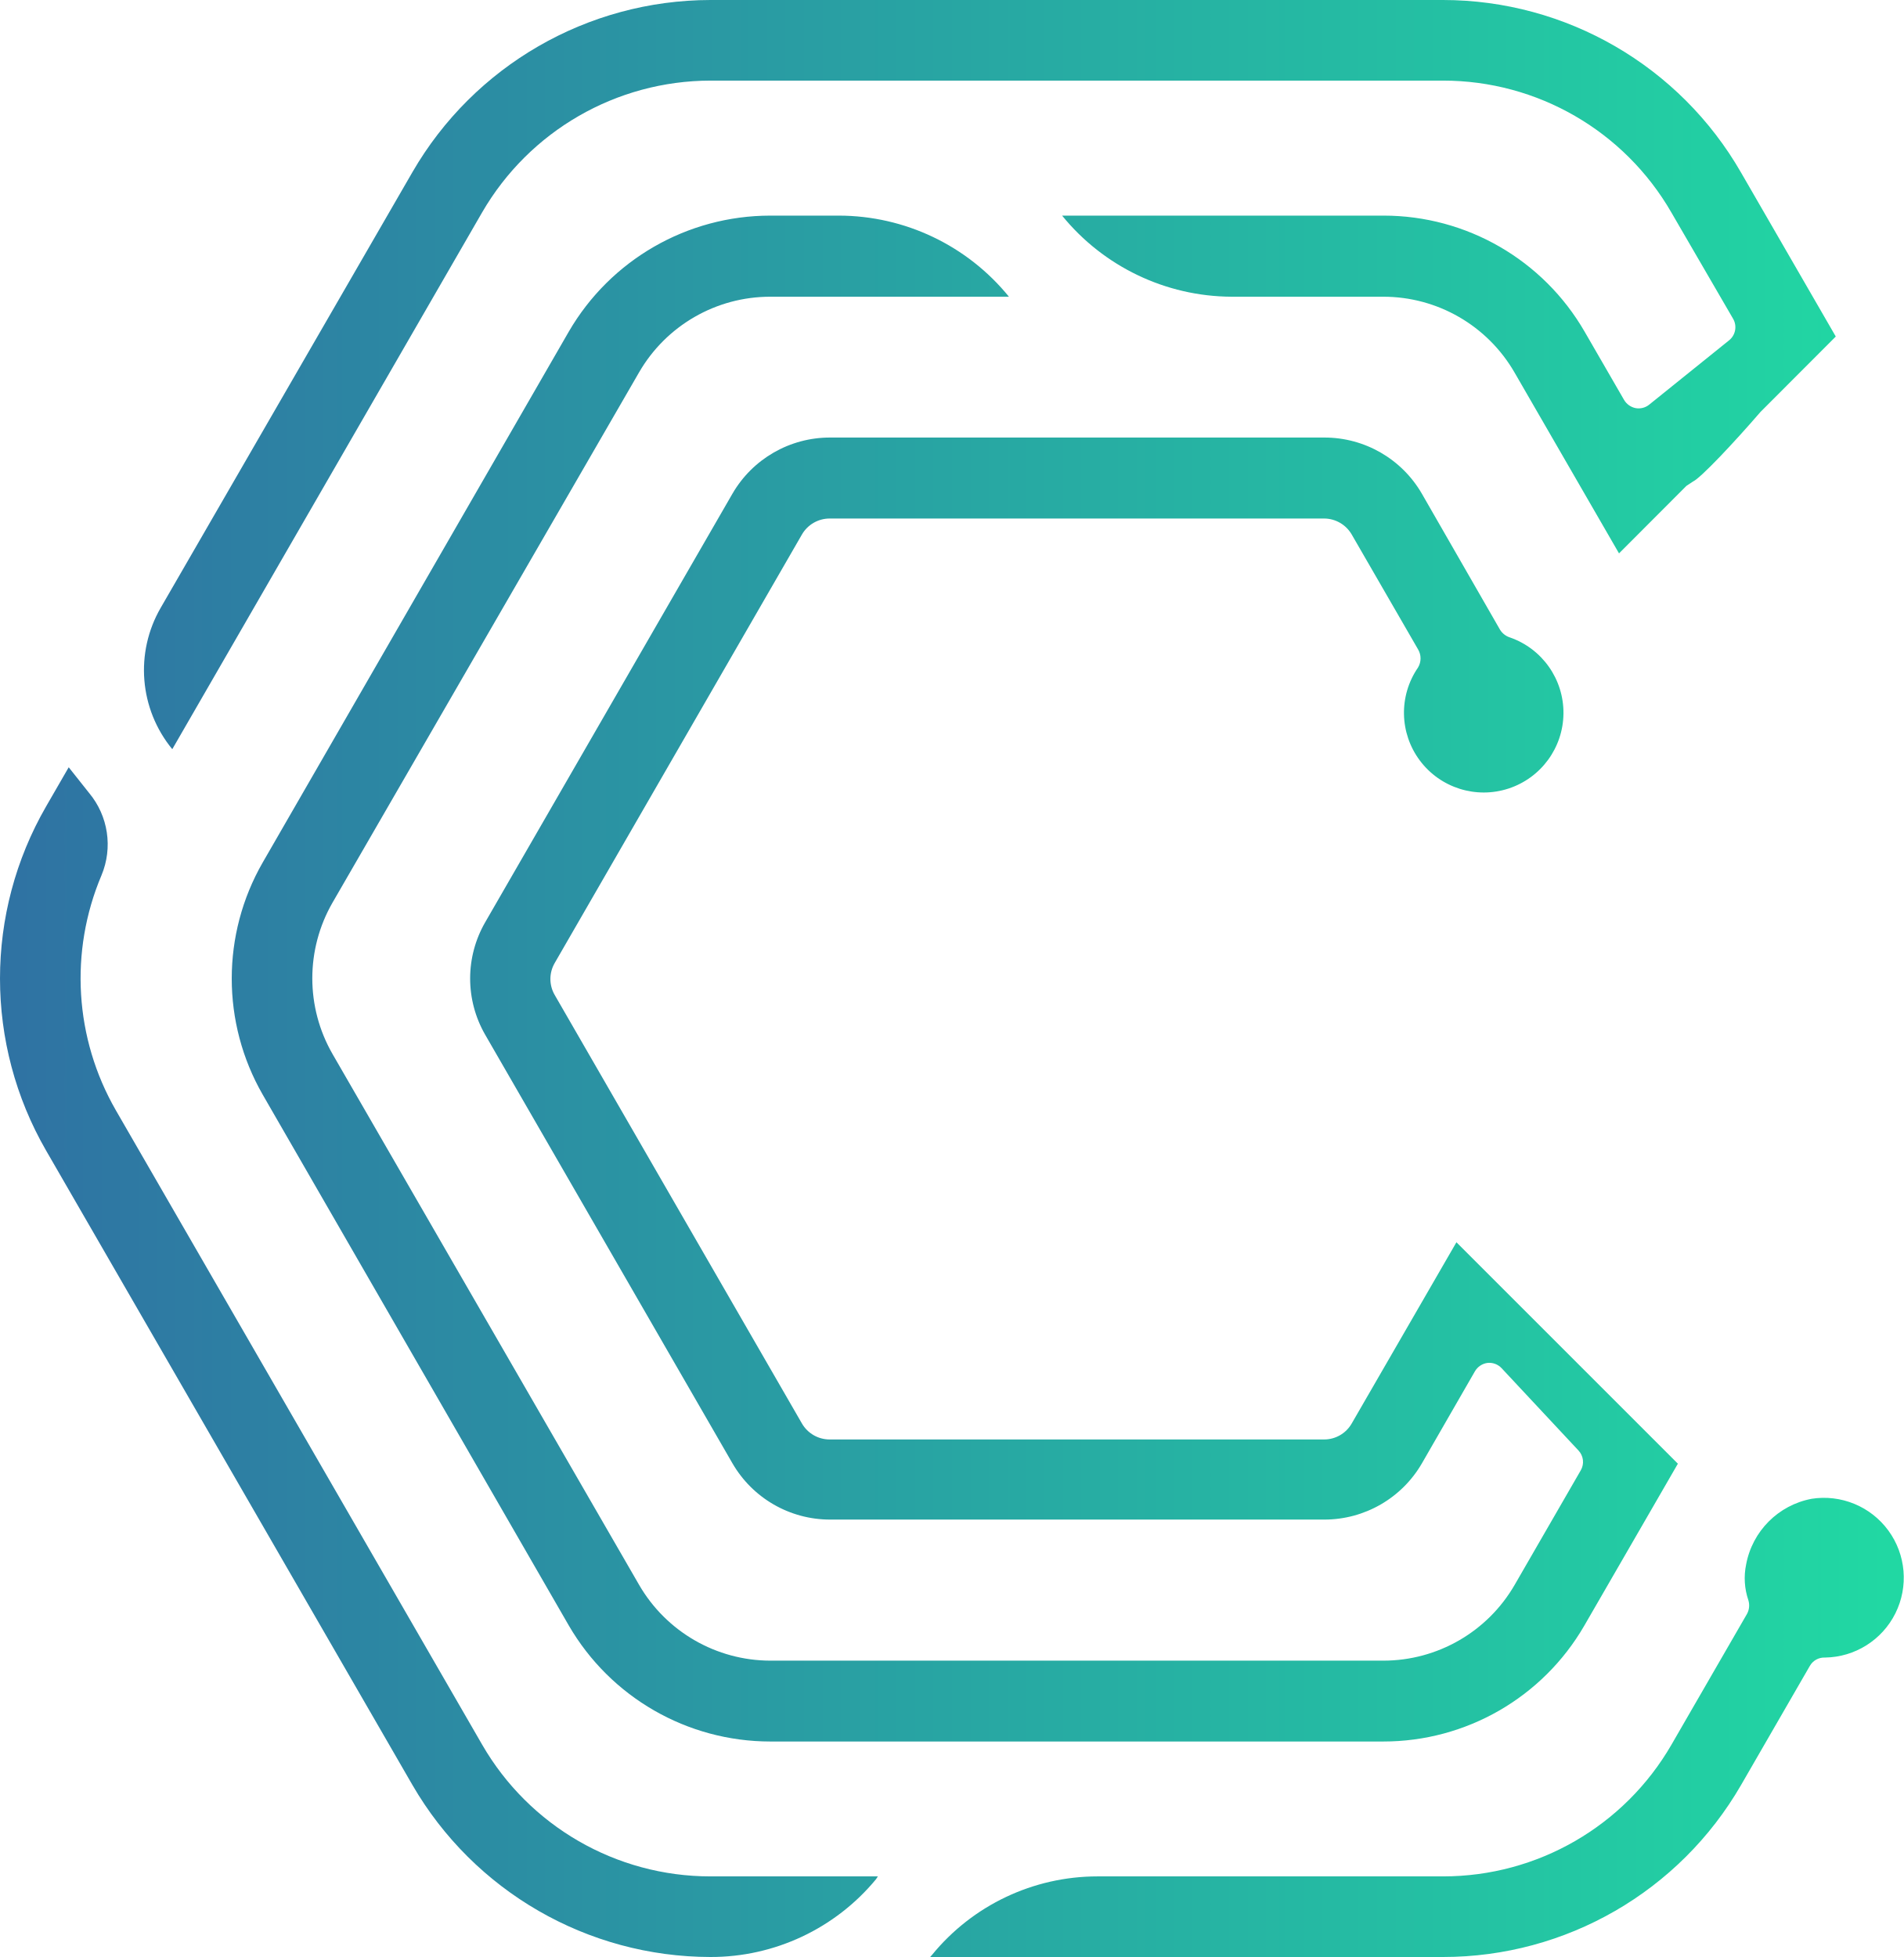
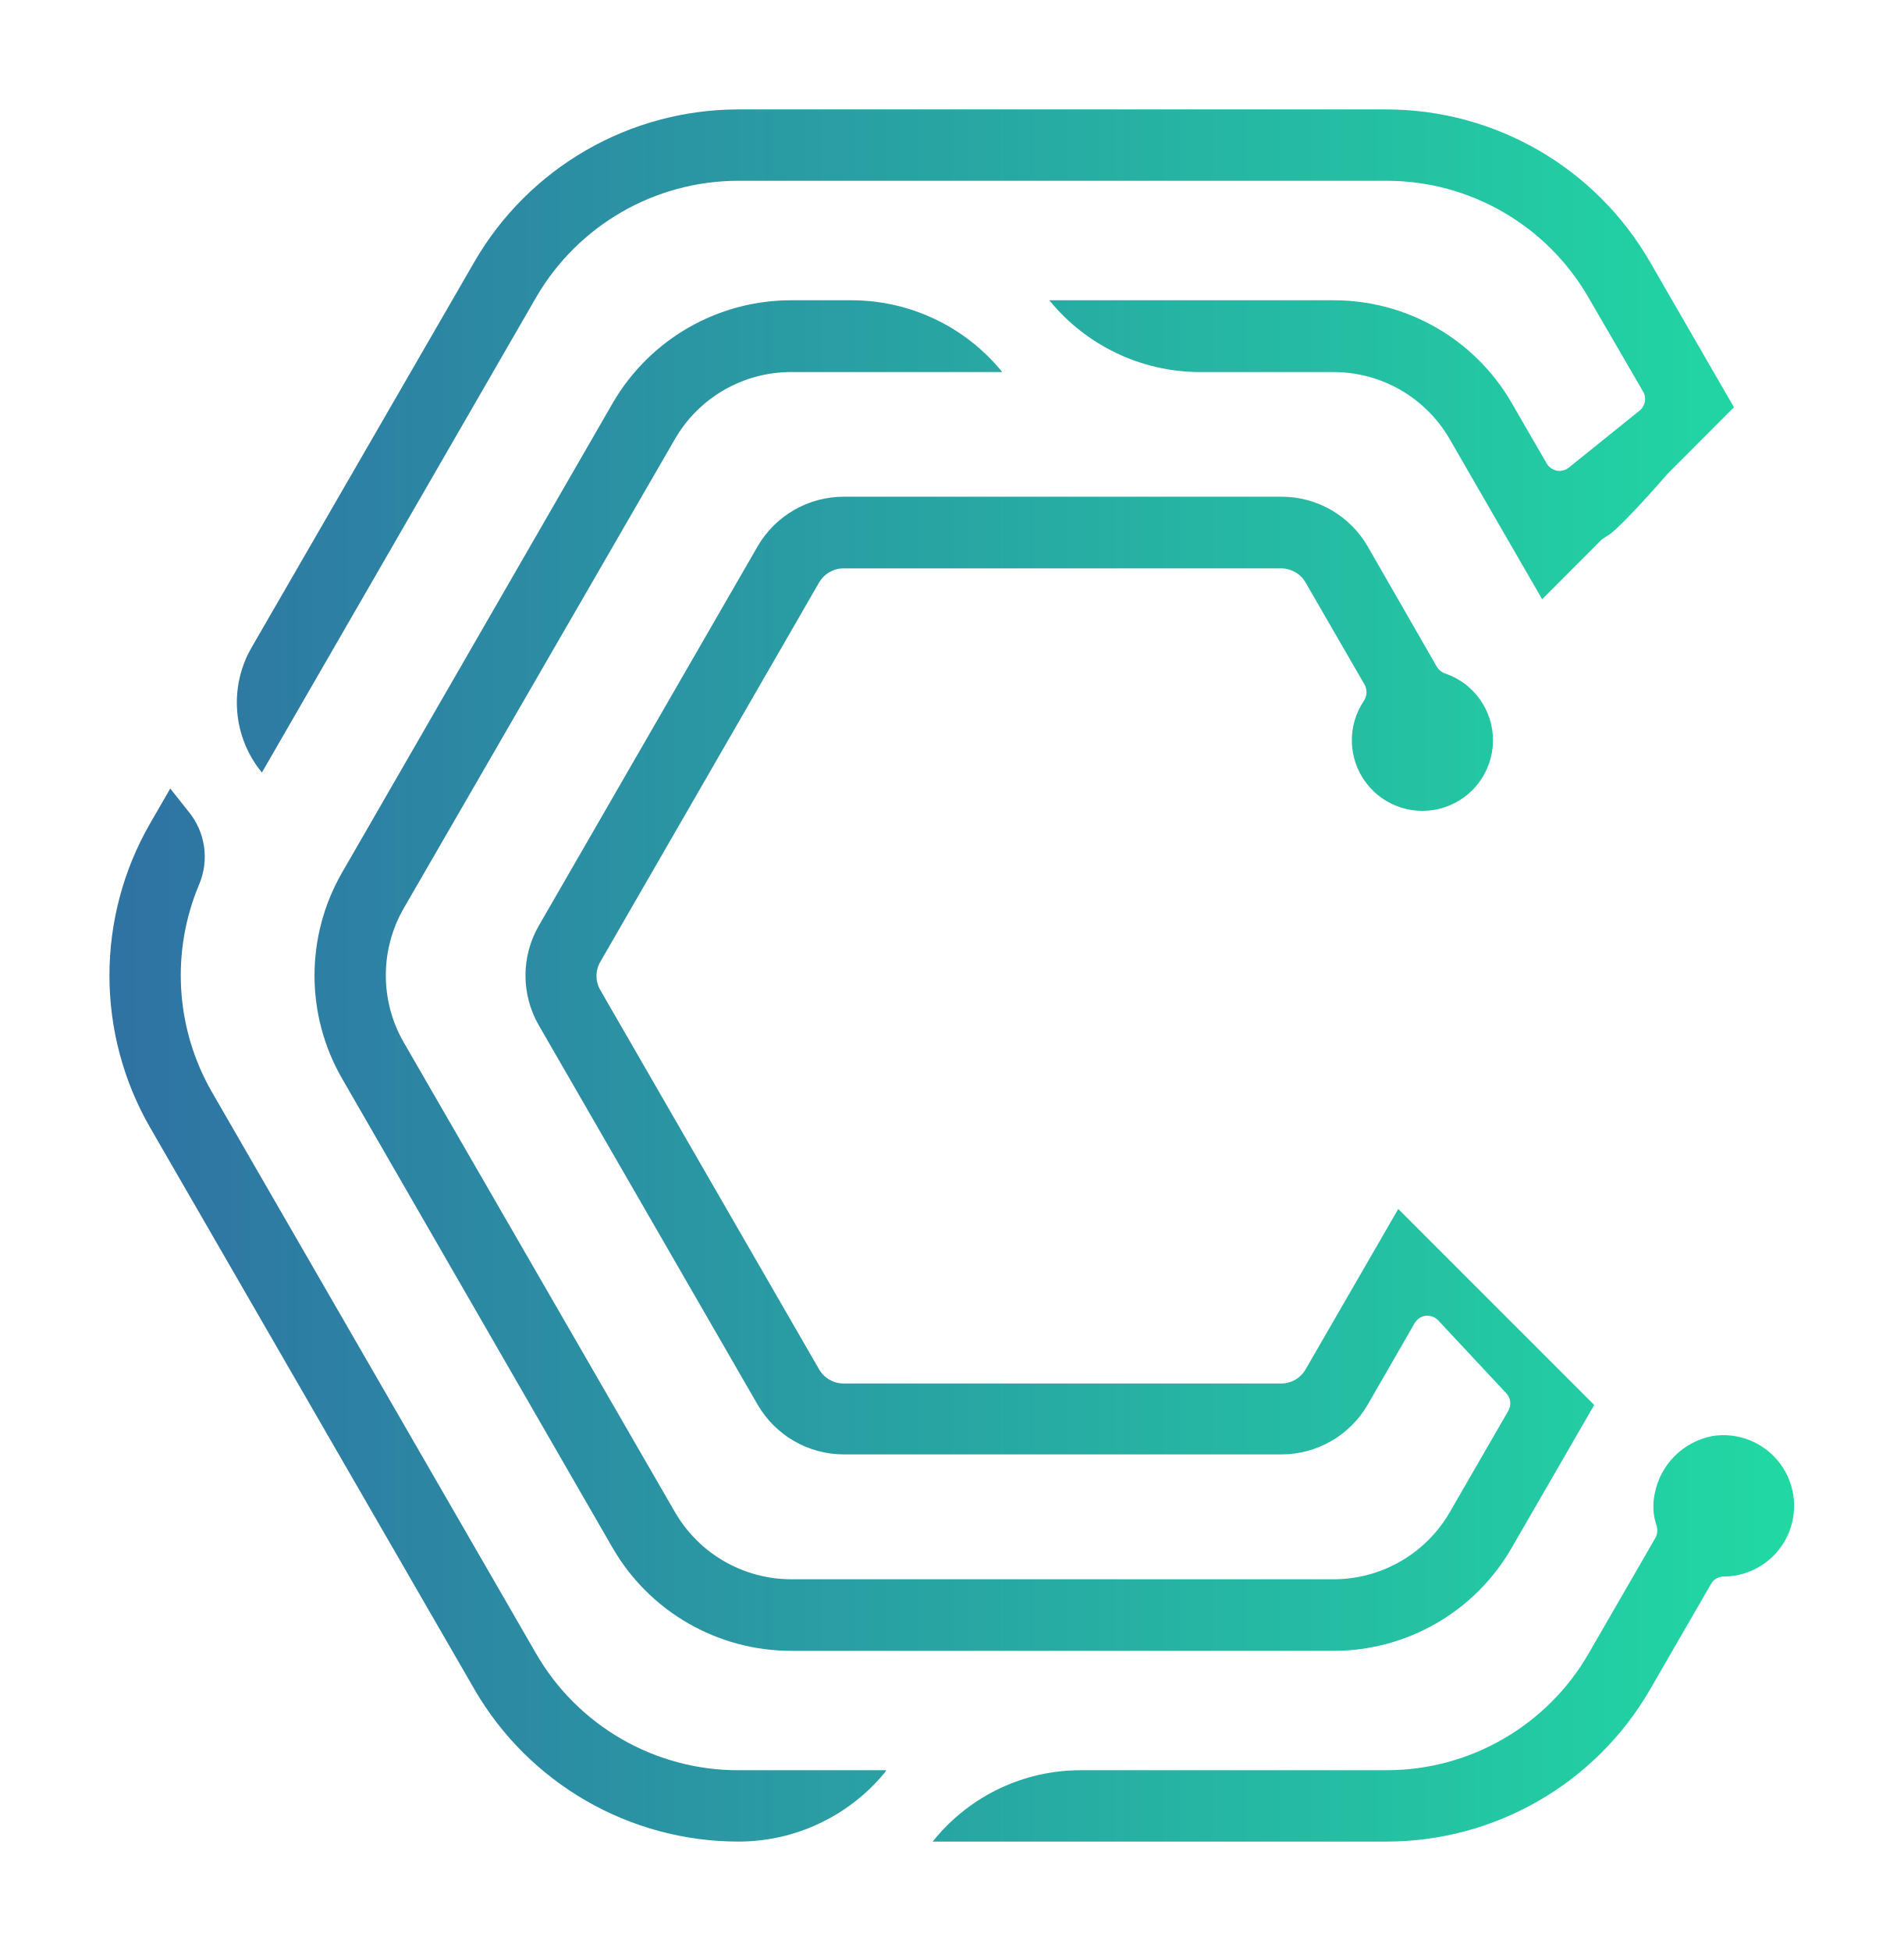
- <svg xmlns="http://www.w3.org/2000/svg" filtersec="colorsb1790555827" version="1.0" width="100%" height="100%" viewBox="0.003 0 153.966 158.29">
+ <svg xmlns="http://www.w3.org/2000/svg" filtersec="colorsb1790555827" version="1.0" width="100%" height="100%" viewBox="-10 -10 173.966 178.29">
  <defs>
    <linearGradient id="a099952f3-63b4-492c-a17e-277820b0b46c" y1="79.15" x2="154.02" y2="79.15" gradientUnits="userSpaceOnUse">
      <stop offset="0" stop-color="#2f72a3" />
      <stop offset=".99" stop-color="#21d8a3" />
    </linearGradient>
  </defs>
  <g>
    <path d="M111.87 140.86H62.3a18.85 18.85 0 0 1-16.3-9.39L21.25 88.54a18.85 18.85 0 0 1 0-18.78L46 26.83a18.85 18.85 0 0 1 16.3-9.39h5.54A17.76 17.76 0 0 1 81.6 24H62.3a12.25 12.25 0 0 0-10.62 6.13L26.9 73a12.28 12.28 0 0 0 0 12.26l24.79 42.93a12.29 12.29 0 0 0 10.62 6.13h49.57a12.27 12.27 0 0 0 10.62-6.13l5.35-9.27a1.35 1.35 0 0 0-.19-1.6l-6.22-6.66a1.36 1.36 0 0 0-1.15-.42 1.39 1.39 0 0 0-1 .67l-4.29 7.45a9.12 9.12 0 0 1-7.88 4.55h-40a9.12 9.12 0 0 1-7.88-4.55l-20-34.67a9.11 9.11 0 0 1 0-9.09l20-34.67a9.11 9.11 0 0 1 7.88-4.54h40a9.1 9.1 0 0 1 7.88 4.55l6.32 11a1.46 1.46 0 0 0 .8.62 6.45 6.45 0 1 1-7.44 2.44 1.43 1.43 0 0 0 0-1.49l-5.36-9.28a2.59 2.59 0 0 0-2.23-1.29h-40a2.59 2.59 0 0 0-2.23 1.29l-20 34.67a2.57 2.57 0 0 0 0 2.57l20 34.67a2.59 2.59 0 0 0 2.23 1.29h40a2.57 2.57 0 0 0 2.23-1.29l8.47-14.66 17.91 17.91-7.58 13.12a18.77 18.77 0 0 1-16.25 9.35zM13.94 60.59L39 17.17A21.38 21.38 0 0 1 57.46 6.52h59.25a21.3 21.3 0 0 1 18.46 10.66l5 8.61a1.36 1.36 0 0 1-.32 1.73l-6.47 5.21a1.36 1.36 0 0 1-1.1.28 1.41 1.41 0 0 1-.93-.66l-3.19-5.52a18.77 18.77 0 0 0-16.26-9.39h-26A17.77 17.77 0 0 0 99.6 24h12.27a12.25 12.25 0 0 1 10.62 6.13l8.45 14.63 5.45-5.46.53-.35c.62-.28 3.34-3.17 5.46-5.63l6.09-6.1-7.66-13.26A27.82 27.82 0 0 0 116.71 0H57.46a27.89 27.89 0 0 0-24.1 13.92L13 49.16a10.07 10.07 0 0 0 .93 11.43zM71 151.77H57.45A21.31 21.31 0 0 1 39 141.12L9.37 89.8a21.39 21.39 0 0 1-1.16-19 6.49 6.49 0 0 0-1-6.66l-1.65-2.08-1.83 3.17a27.84 27.84 0 0 0 0 27.83l29.63 51.32a27.9 27.9 0 0 0 24.1 13.91A17.32 17.32 0 0 0 70.85 152zm75.51-30.54a6.64 6.64 0 0 0-5.29 5.31 5.49 5.49 0 0 0 .18 2.89 1.43 1.43 0 0 1-.11 1.11l-6.11 10.58a21.32 21.32 0 0 1-18.46 10.65H88.76a17.28 17.28 0 0 0-13.38 6.35l-.15.17h41.48a27.83 27.83 0 0 0 24.1-13.91l5.56-9.63a1.34 1.34 0 0 1 1.23-.68 6.46 6.46 0 1 0-1.1-12.84z" fill="url(#a099952f3-63b4-492c-a17e-277820b0b46c)" />
  </g>
</svg>
